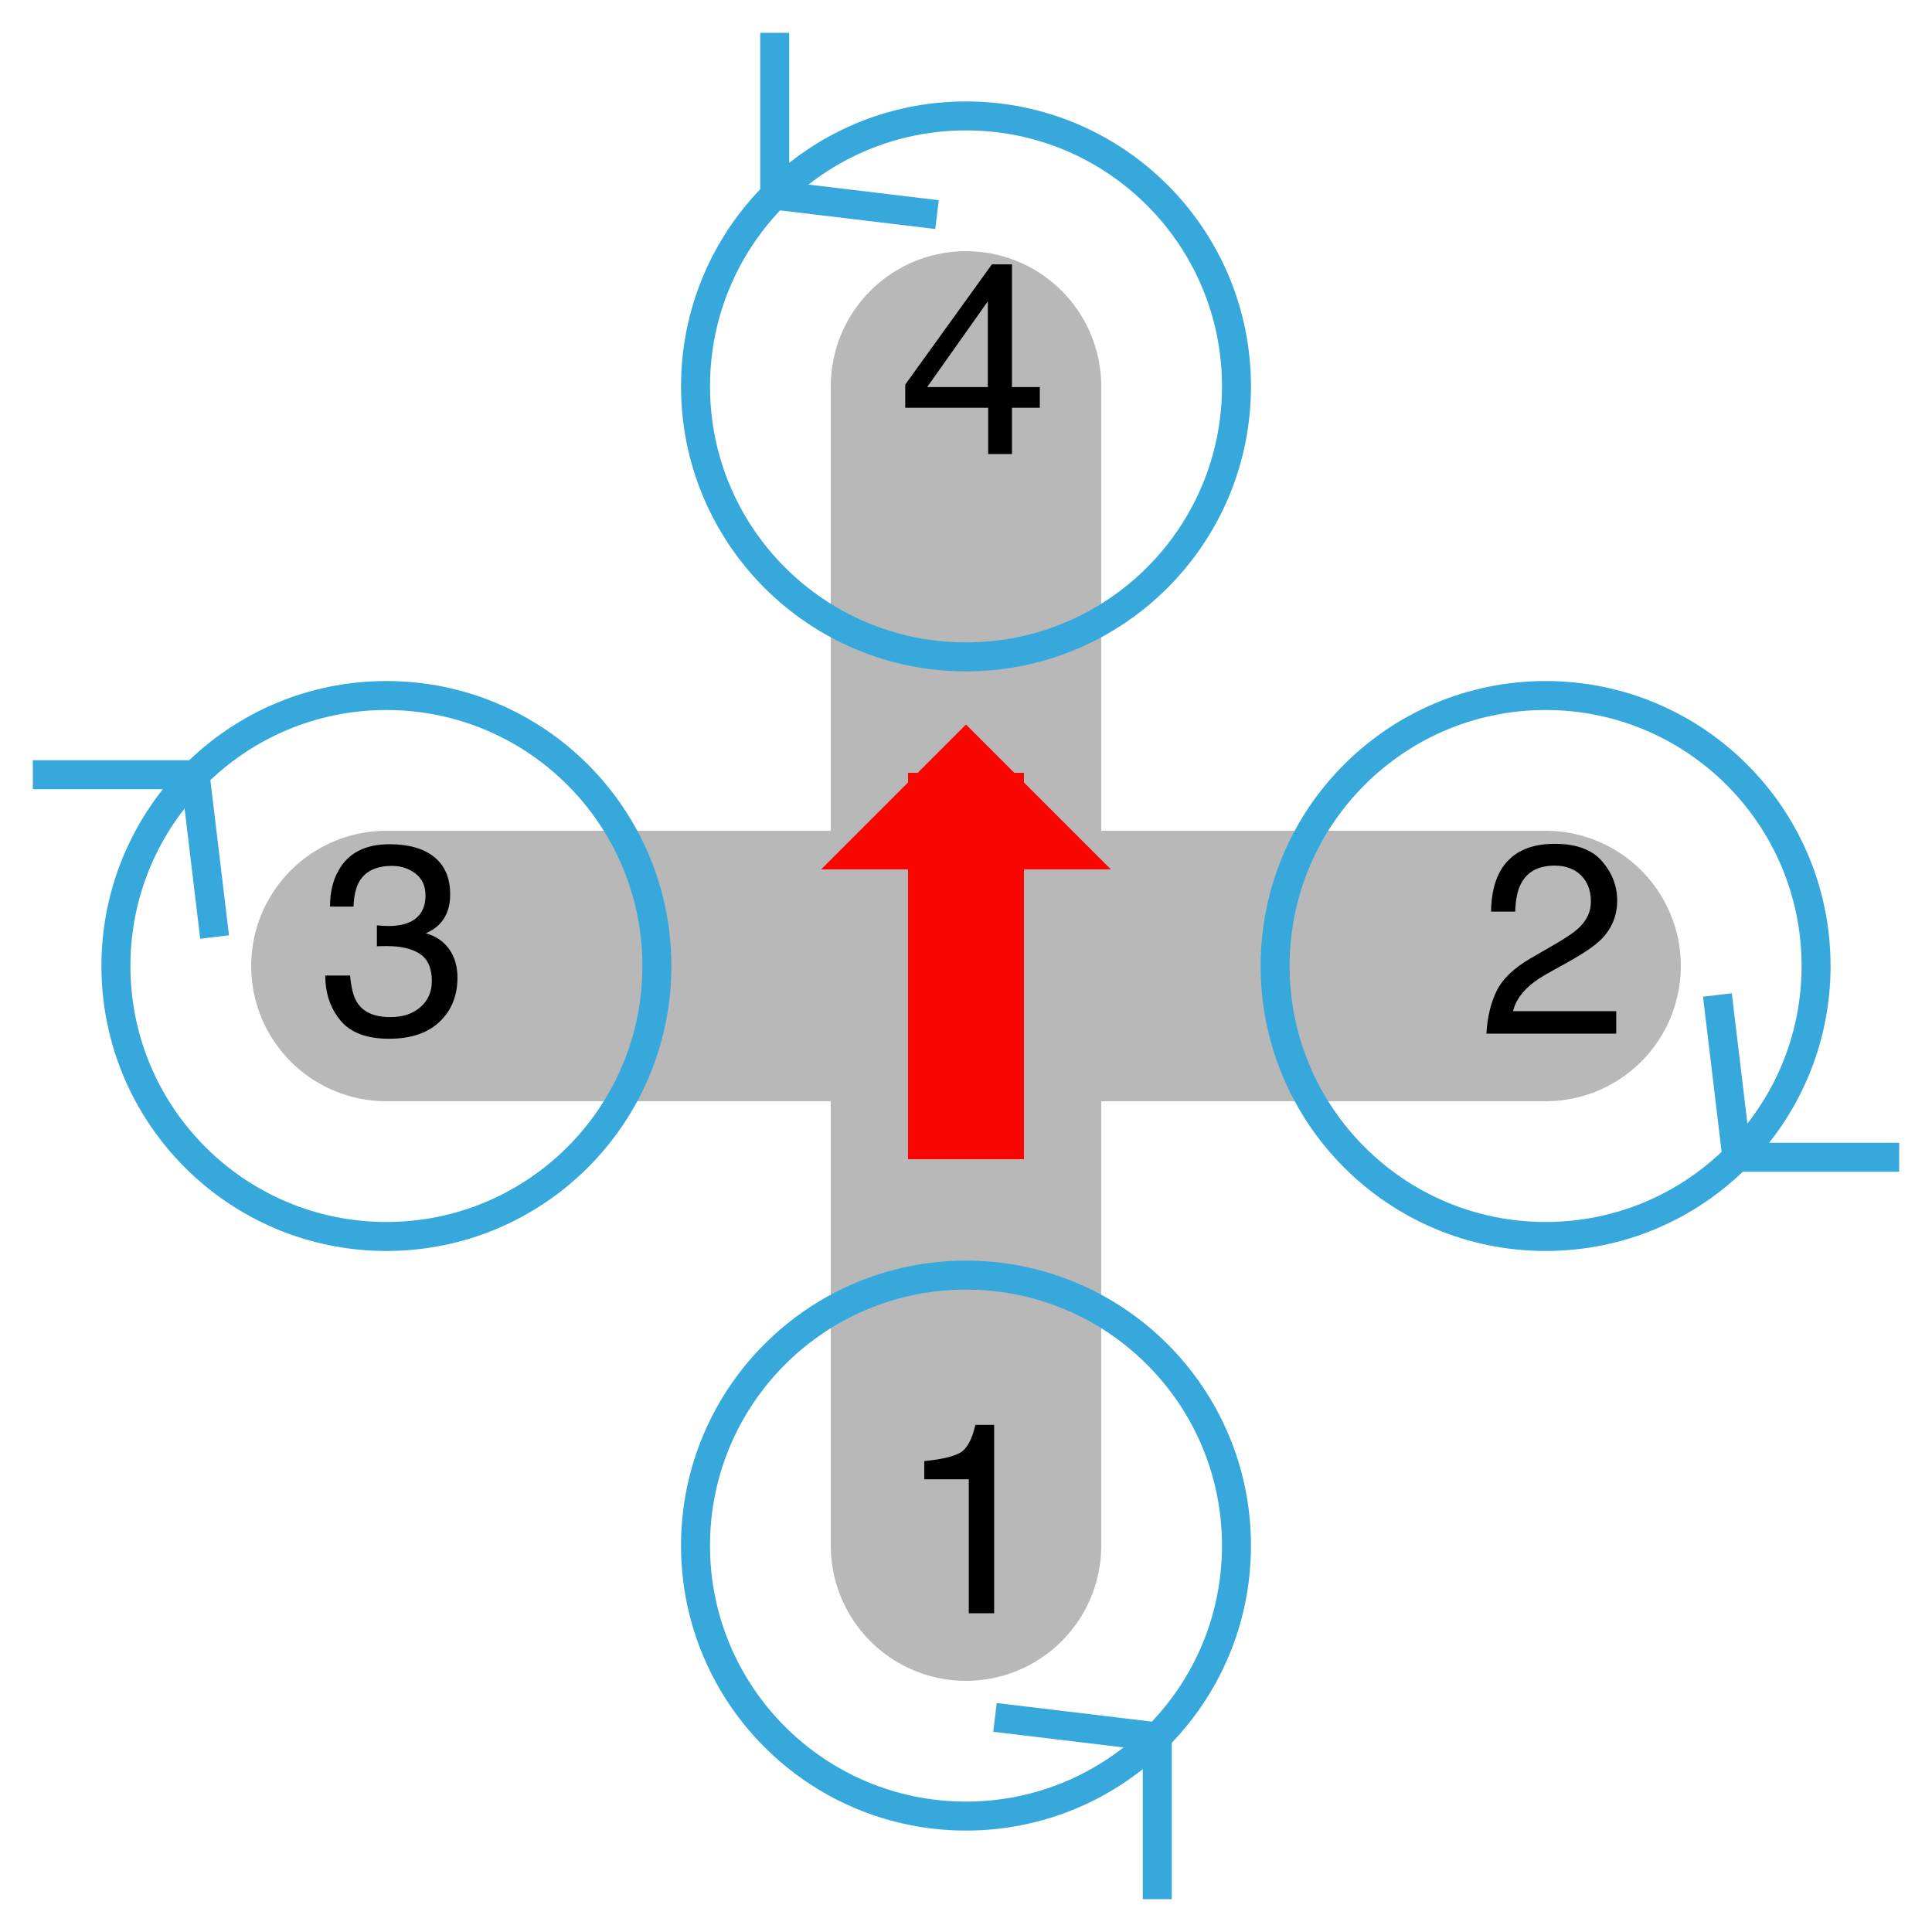
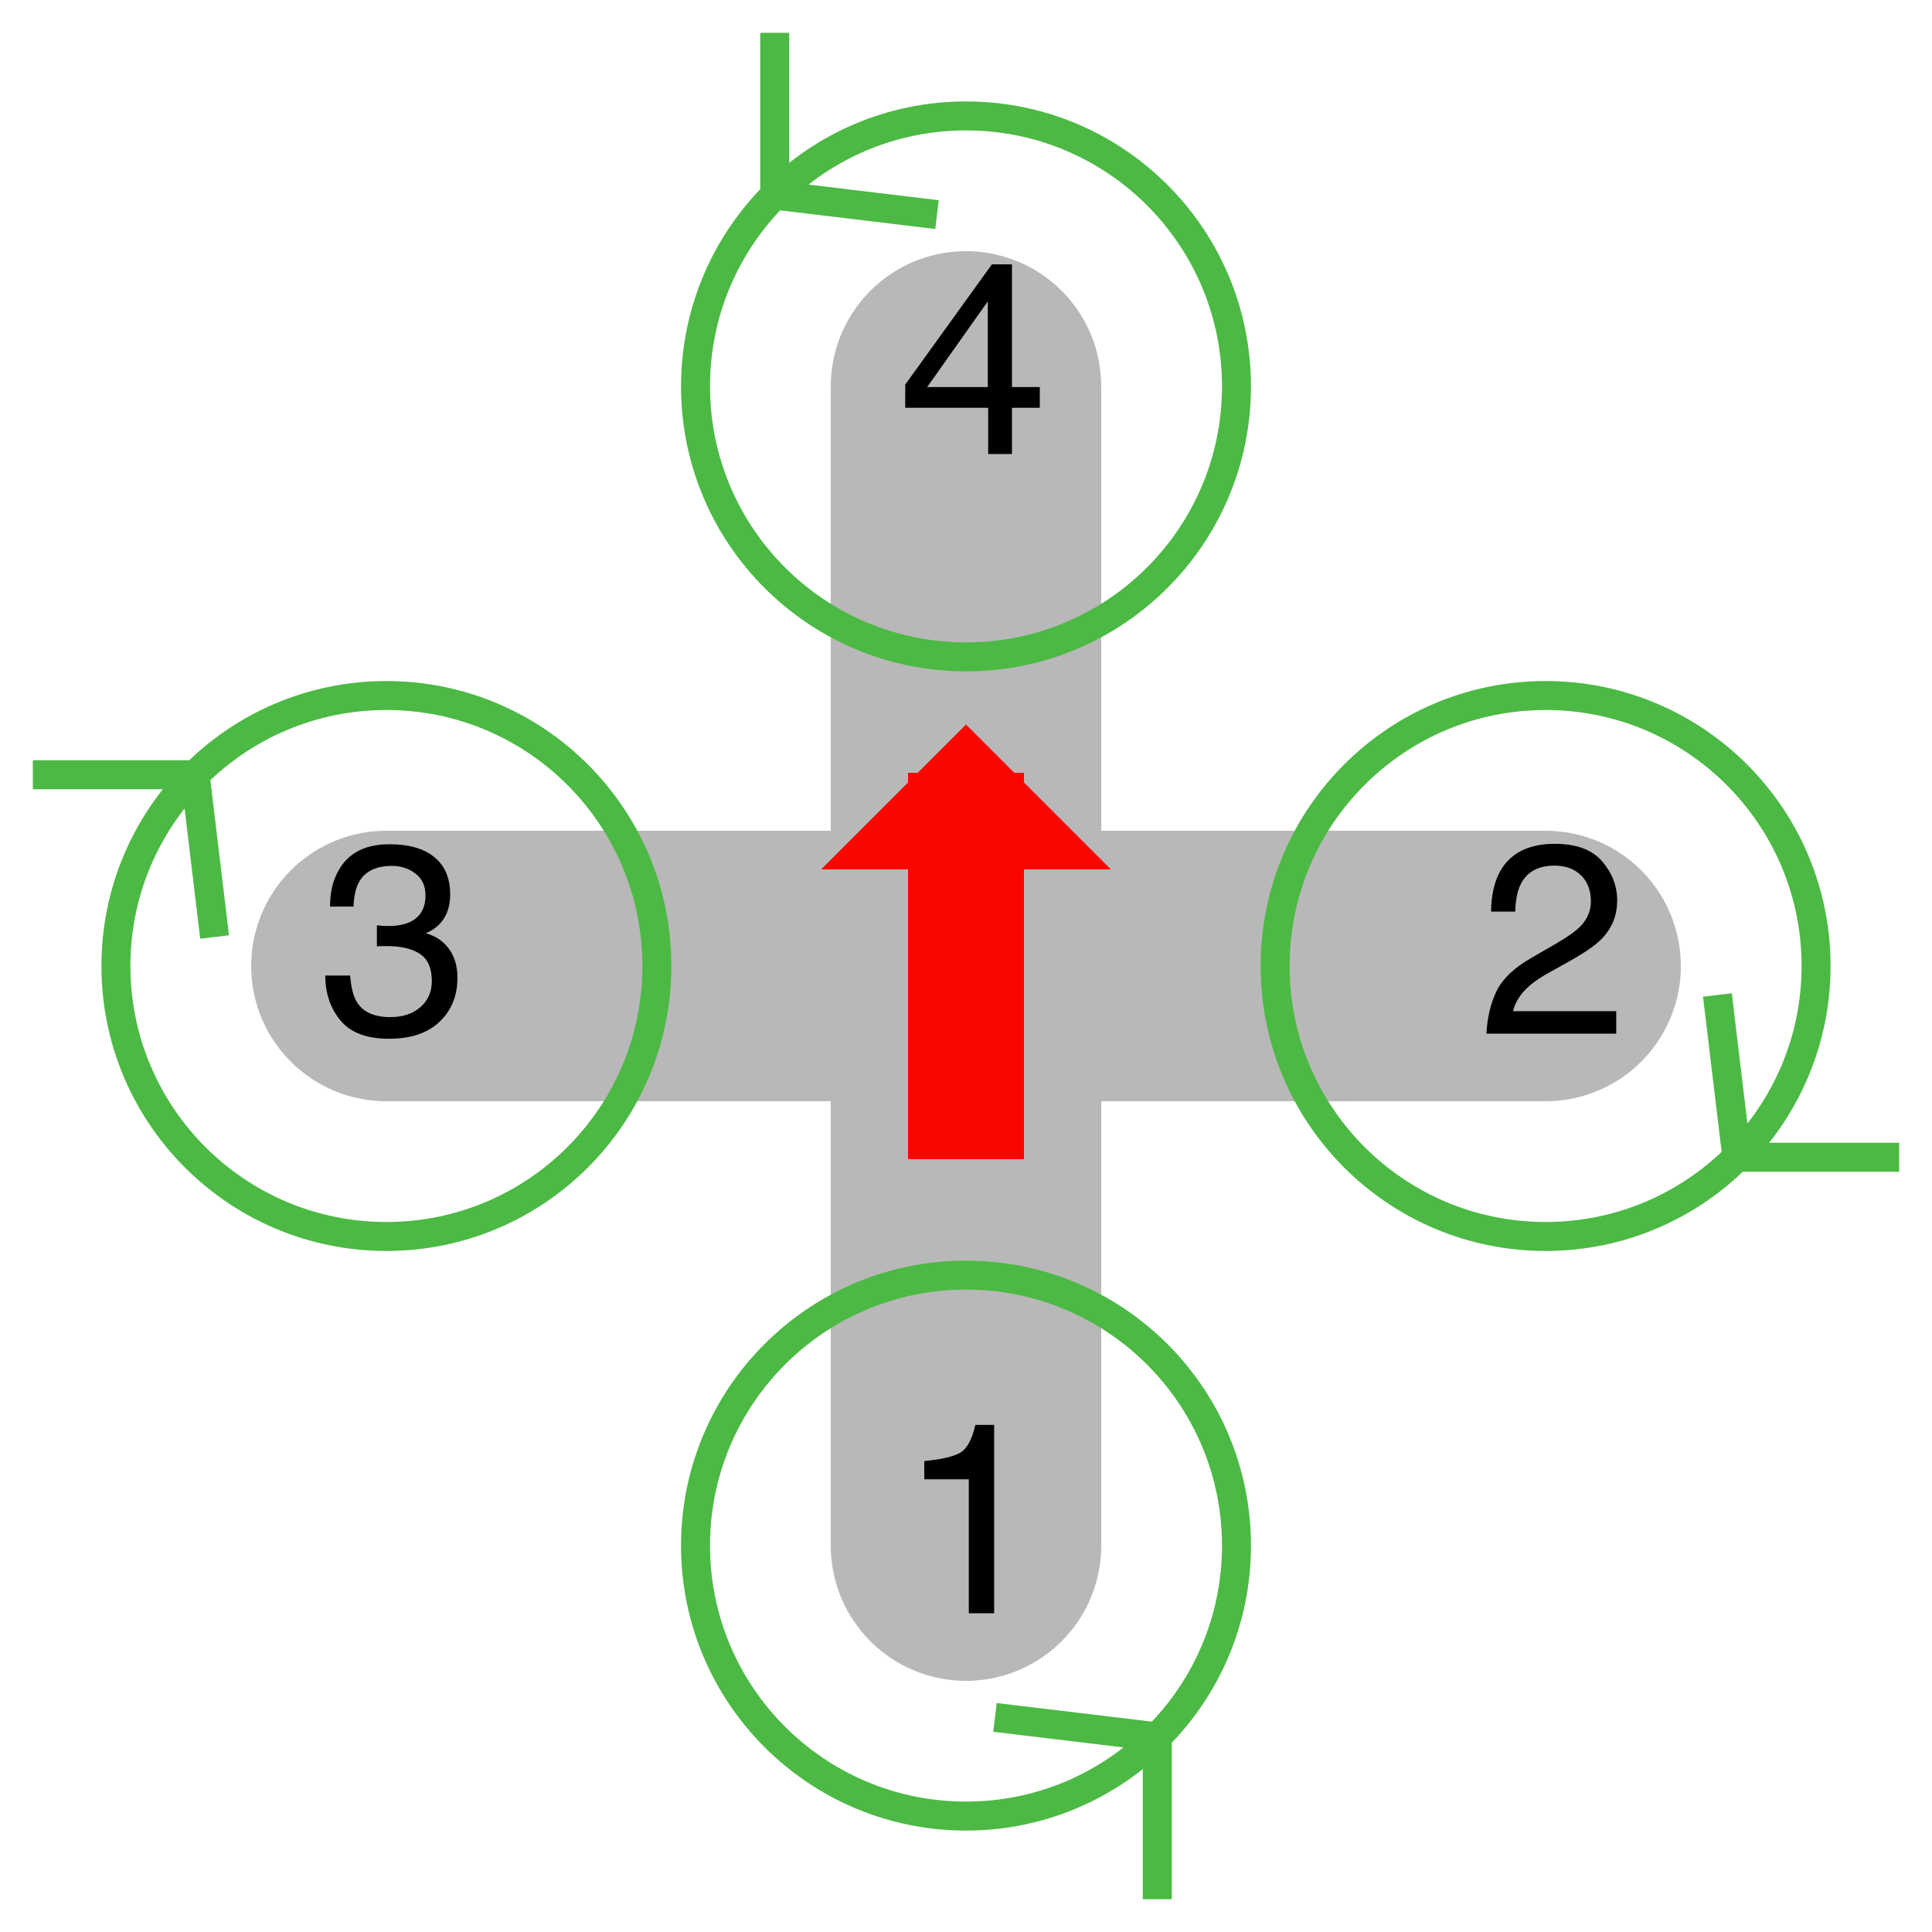
<svg xmlns="http://www.w3.org/2000/svg" xmlns:xlink="http://www.w3.org/1999/xlink" width="200pt" height="200pt" viewBox="0 0 200 200" version="1.1" id="svg52">
  <defs id="defs19">
    <g id="g17">
      <symbol overflow="visible" id="glyph0-0">
        <path style="stroke:none;" d="" id="path2" />
      </symbol>
      <symbol overflow="visible" id="glyph0-1">
        <path style="stroke:none;" d="M 2.68 -13.863 L 2.68 -15.75 C 4.457 -15.922 5.695 -16.211 6.398 -16.617 C 7.102 -17.023 7.625 -17.984 7.969 -19.496 L 9.914 -19.496 L 9.914 0 L 7.289 0 L 7.289 -13.863 Z M 2.68 -13.863 " id="path5" />
      </symbol>
      <symbol overflow="visible" id="glyph0-2">
        <path style="stroke:none;" d="M 1.922 -4.402 C 2.527 -5.652 3.711 -6.785 5.469 -7.805 L 8.094 -9.324 C 9.27 -10.008 10.094 -10.59 10.57 -11.074 C 11.316 -11.832 11.688 -12.695 11.688 -13.672 C 11.688 -14.812 11.348 -15.715 10.664 -16.387 C 9.98 -17.055 9.07 -17.391 7.93 -17.391 C 6.242 -17.391 5.078 -16.754 4.43 -15.477 C 4.082 -14.793 3.891 -13.844 3.855 -12.633 L 1.352 -12.633 C 1.379 -14.336 1.695 -15.727 2.297 -16.805 C 3.363 -18.699 5.246 -19.648 7.945 -19.648 C 10.188 -19.648 11.824 -19.039 12.859 -17.828 C 13.895 -16.617 14.41 -15.266 14.41 -13.781 C 14.41 -12.215 13.859 -10.875 12.758 -9.762 C 12.117 -9.113 10.973 -8.332 9.324 -7.41 L 7.453 -6.371 C 6.559 -5.879 5.855 -5.41 5.344 -4.961 C 4.434 -4.168 3.859 -3.289 3.625 -2.324 L 14.312 -2.324 L 14.312 0 L 0.875 0 C 0.965 -1.688 1.316 -3.152 1.922 -4.402 Z M 1.922 -4.402 " id="path8" />
      </symbol>
      <symbol overflow="visible" id="glyph0-3">
        <path style="stroke:none;" d="M 9.258 -6.93 L 9.258 -15.805 L 2.98 -6.93 Z M 9.297 0 L 9.297 -4.785 L 0.711 -4.785 L 0.711 -7.191 L 9.68 -19.633 L 11.758 -19.633 L 11.758 -6.93 L 14.641 -6.93 L 14.641 -4.785 L 11.758 -4.785 L 11.758 0 Z M 9.297 0 " id="path11" />
      </symbol>
      <symbol overflow="visible" id="glyph0-4">
        <path style="stroke:none;" d="M 2.234 -1.375 C 1.191 -2.645 0.672 -4.191 0.672 -6.016 L 3.242 -6.016 C 3.352 -4.75 3.586 -3.828 3.953 -3.254 C 4.59 -2.223 5.742 -1.711 7.41 -1.711 C 8.703 -1.711 9.742 -2.055 10.527 -2.75 C 11.312 -3.441 11.703 -4.336 11.703 -5.43 C 11.703 -6.777 11.289 -7.719 10.465 -8.258 C 9.641 -8.797 8.496 -9.062 7.027 -9.062 C 6.863 -9.062 6.695 -9.062 6.527 -9.059 C 6.359 -9.055 6.188 -9.047 6.016 -9.039 L 6.016 -11.211 C 6.27 -11.184 6.484 -11.164 6.656 -11.156 C 6.832 -11.148 7.02 -11.141 7.219 -11.141 C 8.141 -11.141 8.895 -11.289 9.488 -11.578 C 10.527 -12.09 11.047 -13 11.047 -14.312 C 11.047 -15.289 10.699 -16.043 10.008 -16.57 C 9.316 -17.098 8.508 -17.363 7.586 -17.363 C 5.945 -17.363 4.812 -16.816 4.184 -15.723 C 3.836 -15.121 3.641 -14.266 3.594 -13.152 L 1.164 -13.152 C 1.164 -14.609 1.453 -15.852 2.039 -16.871 C 3.039 -18.695 4.805 -19.605 7.328 -19.605 C 9.324 -19.605 10.867 -19.16 11.961 -18.273 C 13.055 -17.383 13.602 -16.098 13.602 -14.41 C 13.602 -13.207 13.281 -12.23 12.633 -11.484 C 12.23 -11.02 11.711 -10.656 11.074 -10.391 C 12.105 -10.109 12.91 -9.562 13.488 -8.758 C 14.066 -7.949 14.355 -6.965 14.355 -5.797 C 14.355 -3.93 13.742 -2.406 12.508 -1.23 C 11.277 -0.055 9.535 0.531 7.273 0.531 C 4.957 0.531 3.277 -0.102 2.234 -1.375 Z M 2.234 -1.375 " id="path14" />
      </symbol>
    </g>
  </defs>
  <g id="g861">
    <path style="fill:none;stroke:#b8b8b8;stroke-width:28;stroke-linecap:round;stroke-linejoin:round;stroke-miterlimit:10;stroke-opacity:1" d="M 40,100 H 160 M 100,40 v 120" id="path21" />
-     <path style="fill:none;stroke:#37a8db;stroke-width:3;stroke-linecap:butt;stroke-linejoin:miter;stroke-miterlimit:10;stroke-opacity:1" d="m 72,160 c 0,15.465 12.535,28 28,28 15.465,0 28,-12.535 28,-28 0,-15.465 -12.535,-28 -28,-28 -15.465,0 -28,12.535 -28,28 m 47.801,19.801 v 16.801 m 0,-16.801 L 103,177.785" id="path23" />
+     <path style="fill:none;stroke:#4CB944;stroke-width:3;stroke-linecap:butt;stroke-linejoin:miter;stroke-miterlimit:10;stroke-opacity:1" d="m 72,160 c 0,15.465 12.535,28 28,28 15.465,0 28,-12.535 28,-28 0,-15.465 -12.535,-28 -28,-28 -15.465,0 -28,12.535 -28,28 m 47.801,19.801 v 16.801 m 0,-16.801 L 103,177.785" id="path23" />
    <g style="fill:#000000;fill-opacity:1" id="g27">
      <use xlink:href="#glyph0-1" x="93" y="167" id="use25" width="100%" height="100%" />
    </g>
-     <path style="fill:none;stroke:#37a8db;stroke-width:3;stroke-linecap:butt;stroke-linejoin:miter;stroke-miterlimit:10;stroke-opacity:1" d="m 188,100 c 0,-15.465 -12.535,-28 -28,-28 -15.465,0 -28,12.535 -28,28 0,15.465 12.535,28 28,28 15.465,0 28,-12.535 28,-28 M 179.801,119.801 177.785,103 m 2.016,16.801 h 16.801" id="path29" />
+     <path style="fill:none;stroke:#4CB944;stroke-width:3;stroke-linecap:butt;stroke-linejoin:miter;stroke-miterlimit:10;stroke-opacity:1" d="m 188,100 c 0,-15.465 -12.535,-28 -28,-28 -15.465,0 -28,12.535 -28,28 0,15.465 12.535,28 28,28 15.465,0 28,-12.535 28,-28 M 179.801,119.801 177.785,103 m 2.016,16.801 h 16.801" id="path29" />
    <g style="fill:#000000;fill-opacity:1" id="g33">
      <use xlink:href="#glyph0-2" x="153" y="107" id="use31" width="100%" height="100%" />
    </g>
-     <path style="fill:none;stroke:#37a8db;stroke-width:3;stroke-linecap:butt;stroke-linejoin:miter;stroke-miterlimit:10;stroke-opacity:1" d="m 72,40 c 0,15.465 12.535,28 28,28 15.465,0 28,-12.535 28,-28 C 128,24.535 115.465,12 100,12 84.535,12 72,24.535 72,40 M 80.199,20.199 V 3.398 m 0,16.801 L 97,22.215" id="path35" />
+     <path style="fill:none;stroke:#4CB944;stroke-width:3;stroke-linecap:butt;stroke-linejoin:miter;stroke-miterlimit:10;stroke-opacity:1" d="m 72,40 c 0,15.465 12.535,28 28,28 15.465,0 28,-12.535 28,-28 C 128,24.535 115.465,12 100,12 84.535,12 72,24.535 72,40 M 80.199,20.199 V 3.398 m 0,16.801 L 97,22.215" id="path35" />
    <g style="fill:#000000;fill-opacity:1" id="g39">
      <use xlink:href="#glyph0-3" x="93" y="47" id="use37" width="100%" height="100%" />
    </g>
-     <path style="fill:none;stroke:#37a8db;stroke-width:3;stroke-linecap:butt;stroke-linejoin:miter;stroke-miterlimit:10;stroke-opacity:1" d="M 68,100 C 68,84.535 55.465,72 40,72 24.535,72 12,84.535 12,100 c 0,15.465 12.535,28 28,28 15.465,0 28,-12.535 28,-28 M 20.199,80.199 22.215,97 M 20.199,80.199 H 3.398" id="path41" />
+     <path style="fill:none;stroke:#4CB944;stroke-width:3;stroke-linecap:butt;stroke-linejoin:miter;stroke-miterlimit:10;stroke-opacity:1" d="M 68,100 C 68,84.535 55.465,72 40,72 24.535,72 12,84.535 12,100 c 0,15.465 12.535,28 28,28 15.465,0 28,-12.535 28,-28 M 20.199,80.199 22.215,97 M 20.199,80.199 H 3.398" id="path41" />
    <g style="fill:#000000;fill-opacity:1" id="g45">
      <use xlink:href="#glyph0-4" x="33" y="107" id="use43" width="100%" height="100%" />
    </g>
    <path style="fill:none;stroke:#fa0500;stroke-width:12;stroke-linecap:butt;stroke-linejoin:bevel;stroke-miterlimit:10;stroke-opacity:1" d="m 100,80 v 40" id="path47" />
    <path style="fill:#fa0500;fill-opacity:1;fill-rule:nonzero;stroke:none" d="M 100,75 85,90 h 30 L 100,75" id="path49" />
  </g>
</svg>
